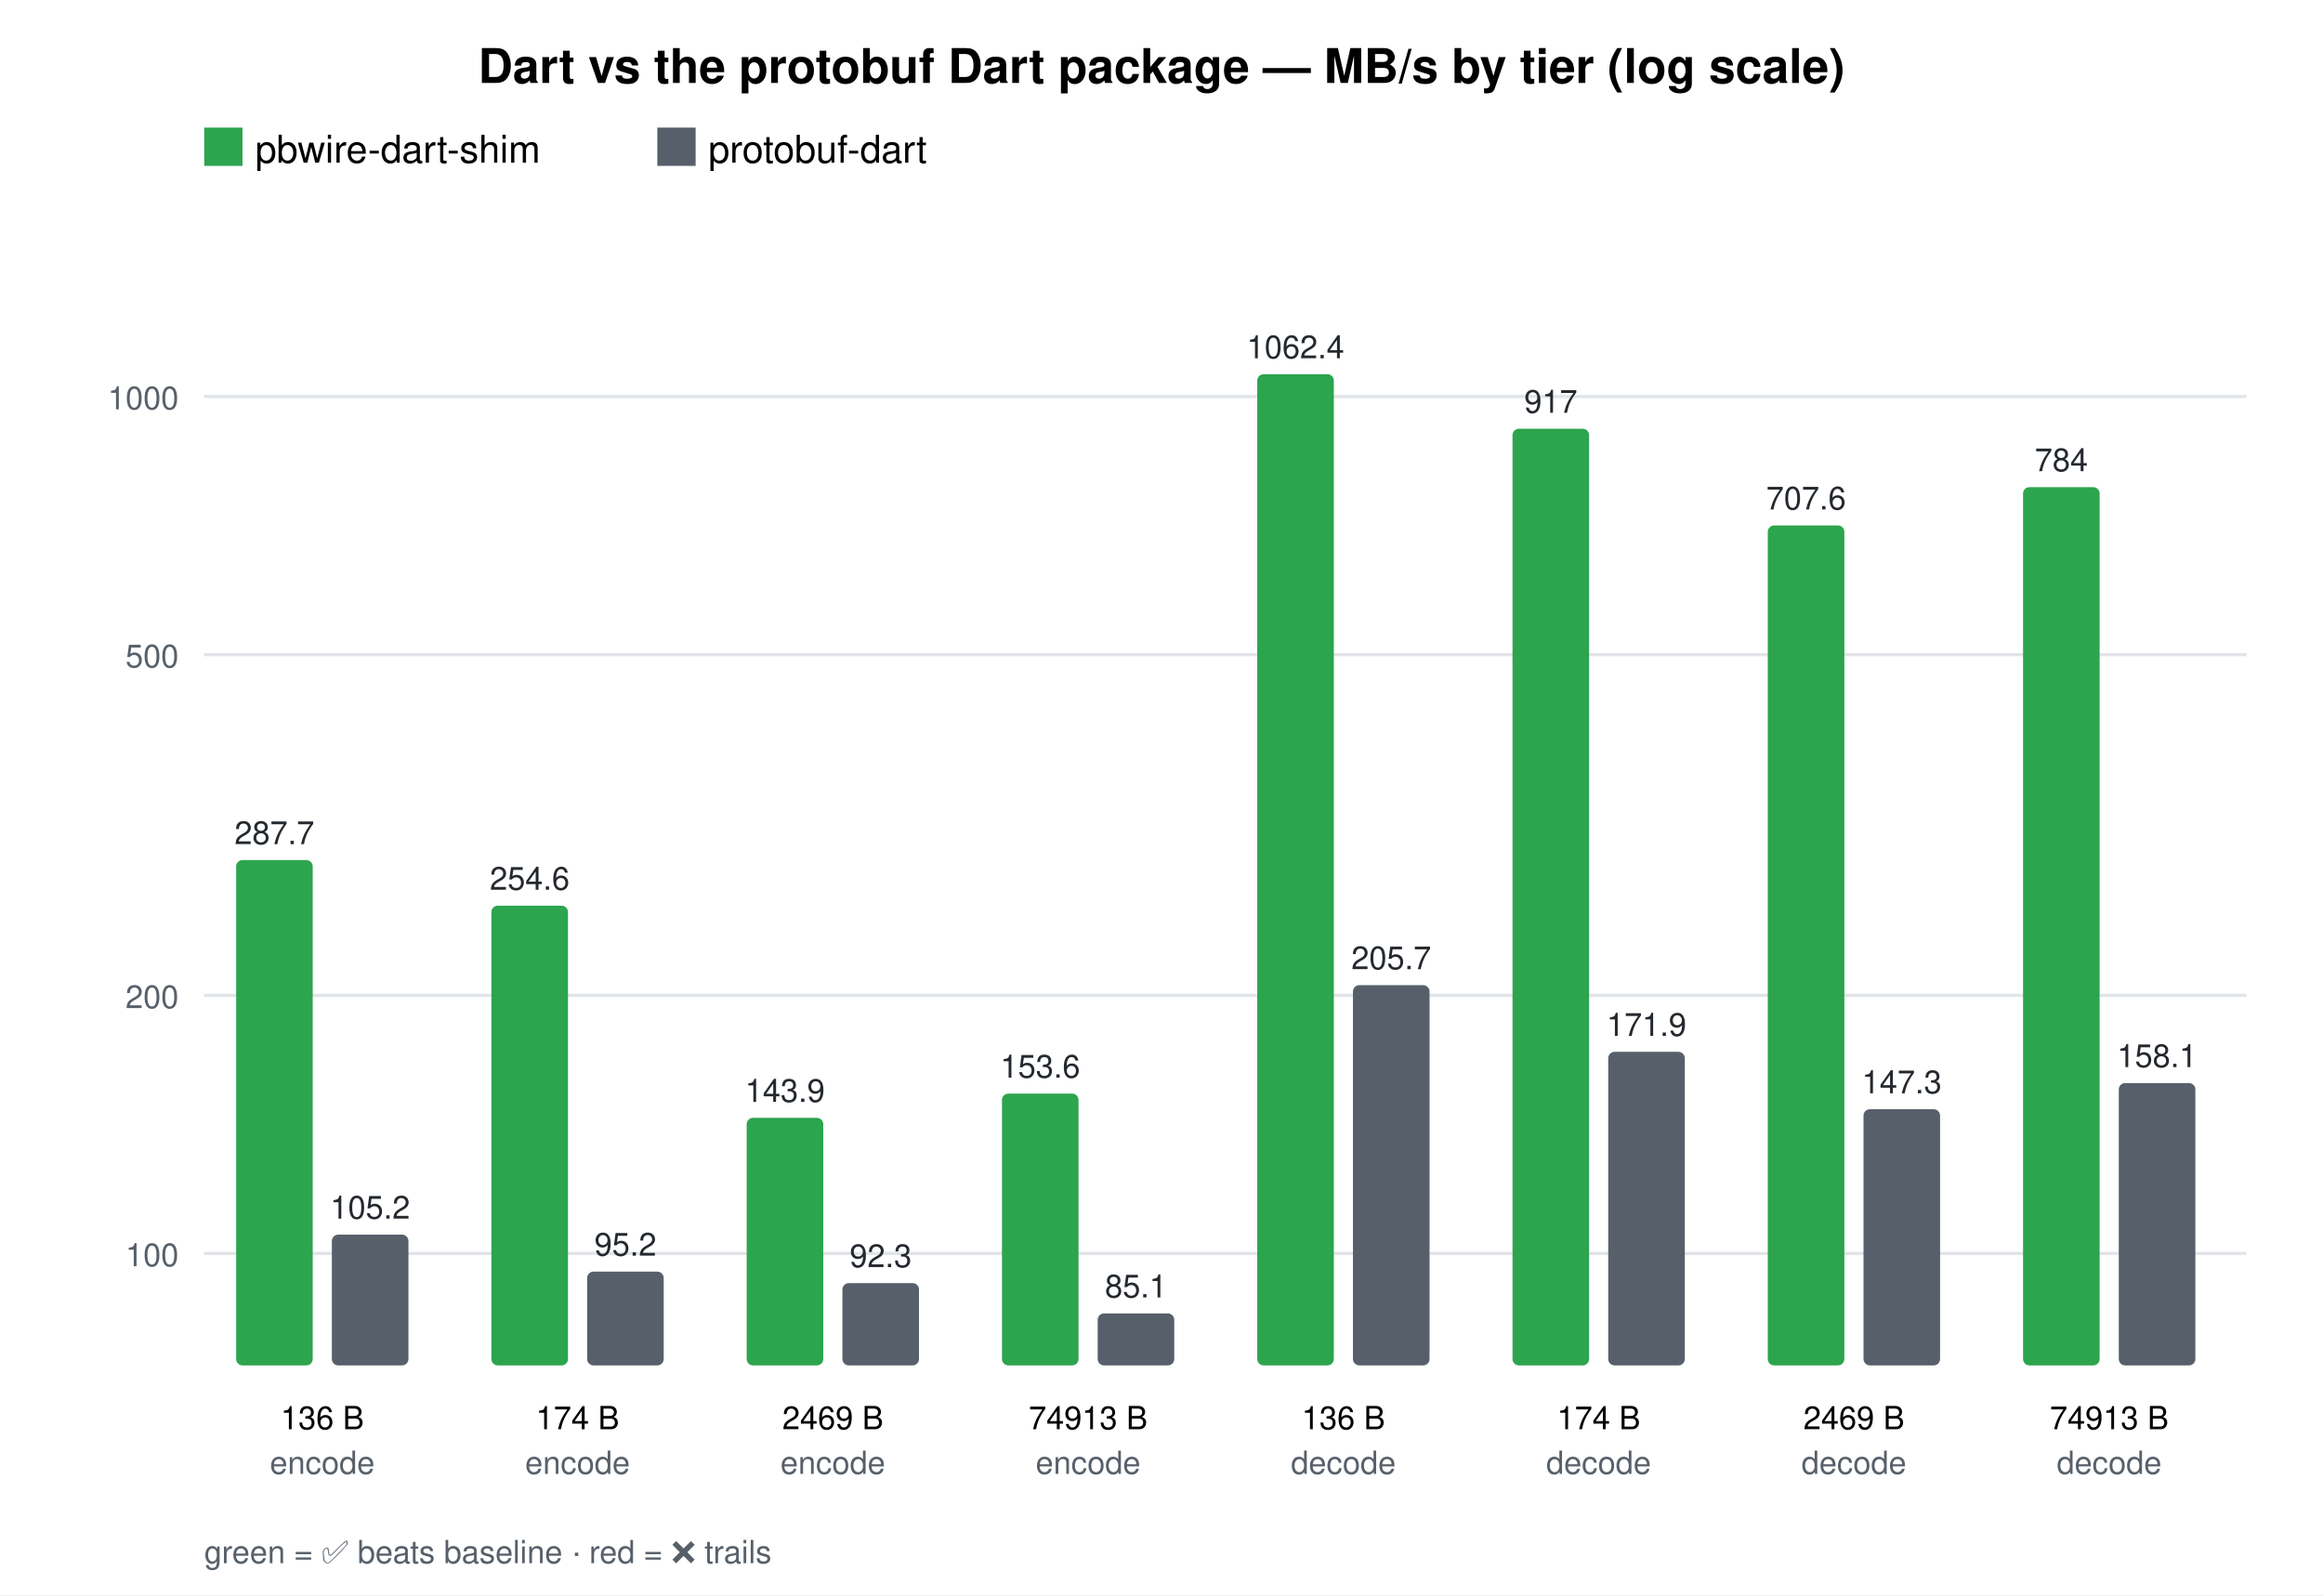
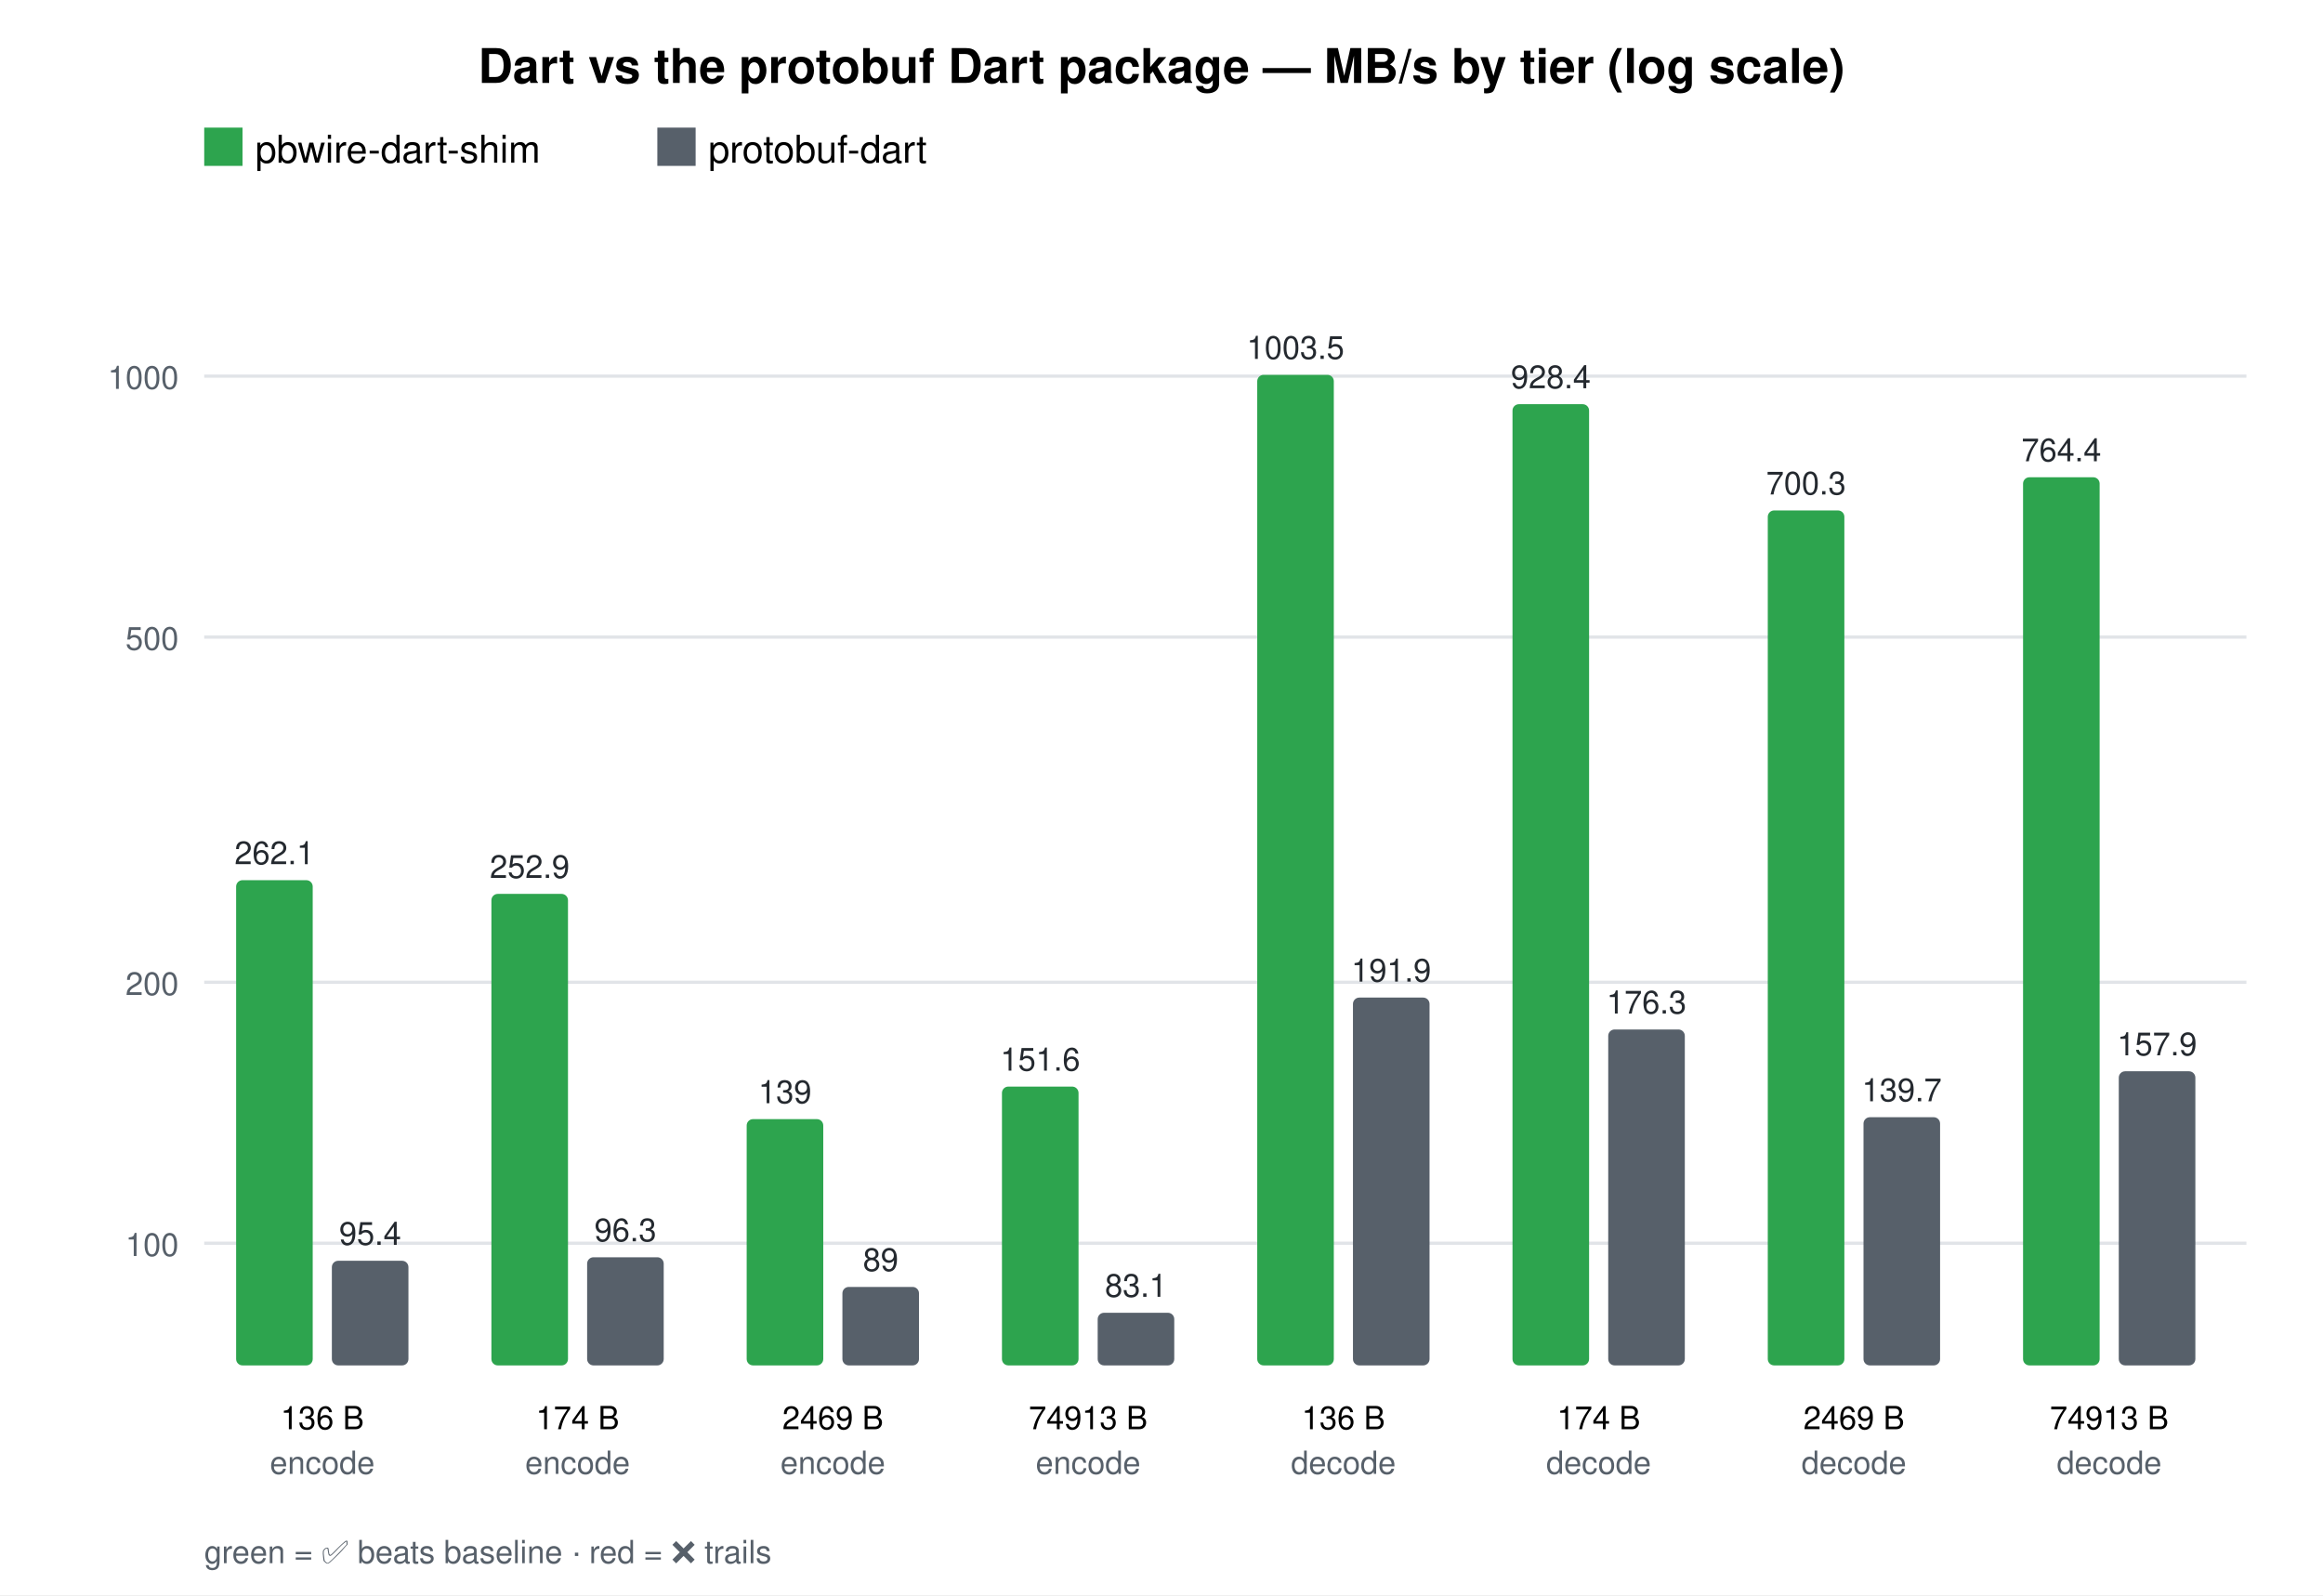
<svg xmlns="http://www.w3.org/2000/svg" width="728" height="500" font-family="Helvetica, Arial, sans-serif">
  <rect width="728" height="500" fill="#ffffff" />
  <text x="364.0" y="26" text-anchor="middle" font-size="15" font-weight="bold">Dart vs the protobuf Dart package — MB/s by tier (log scale)</text>
  <rect x="64" y="40" width="12" height="12" fill="#2da44e" />
  <text x="80" y="51" font-size="12">pbwire-dart-shim</text>
  <rect x="206.0" y="40" width="12" height="12" fill="#57606a" />
  <text x="222.0" y="51" font-size="12">protobuf-dart</text>
-   <line x1="64" y1="392.9" x2="704" y2="392.9" stroke="#e1e4e8" />
-   <text x="56" y="396.9" text-anchor="end" font-size="10" fill="#57606a">100</text>
-   <line x1="64" y1="312.0" x2="704" y2="312.0" stroke="#e1e4e8" />
-   <text x="56" y="316.0" text-anchor="end" font-size="10" fill="#57606a">200</text>
-   <line x1="64" y1="205.2" x2="704" y2="205.2" stroke="#e1e4e8" />
-   <text x="56" y="209.2" text-anchor="end" font-size="10" fill="#57606a">500</text>
-   <line x1="64" y1="124.3" x2="704" y2="124.3" stroke="#e1e4e8" />
-   <text x="56" y="128.3" text-anchor="end" font-size="10" fill="#57606a">1000</text>
+   <line x1="64" y1="389.7" x2="704" y2="389.7" stroke="#e1e4e8" />
+   <text x="56" y="393.7" text-anchor="end" font-size="10" fill="#57606a">100</text>
+   <line x1="64" y1="307.9" x2="704" y2="307.9" stroke="#e1e4e8" />
+   <text x="56" y="311.9" text-anchor="end" font-size="10" fill="#57606a">200</text>
+   <line x1="64" y1="199.7" x2="704" y2="199.7" stroke="#e1e4e8" />
+   <text x="56" y="203.7" text-anchor="end" font-size="10" fill="#57606a">500</text>
+   <line x1="64" y1="117.9" x2="704" y2="117.9" stroke="#e1e4e8" />
+   <text x="56" y="121.9" text-anchor="end" font-size="10" fill="#57606a">1000</text>
  <text x="101.0" y="448" text-anchor="middle" font-size="10">136 B</text>
  <text x="101.0" y="462" text-anchor="middle" font-size="10" fill="#57606a">encode</text>
-   <rect x="74.0" y="269.6" width="24" height="158.4" rx="2" fill="#2da44e" />
-   <text x="86.0" y="264.6" text-anchor="middle" font-size="10" fill="#24292f">287.7</text>
-   <rect x="104.0" y="387.0" width="24" height="41.0" rx="2" fill="#57606a" />
-   <text x="116.0" y="382.0" text-anchor="middle" font-size="10" fill="#24292f">105.2</text>
+   <rect x="74.0" y="275.9" width="24" height="152.1" rx="2" fill="#2da44e" />
+   <text x="86.0" y="270.9" text-anchor="middle" font-size="10" fill="#24292f">262.1</text>
+   <rect x="104.0" y="395.2" width="24" height="32.8" rx="2" fill="#57606a" />
+   <text x="116.0" y="390.2" text-anchor="middle" font-size="10" fill="#24292f">95.4</text>
  <text x="181.0" y="448" text-anchor="middle" font-size="10">174 B</text>
  <text x="181.0" y="462" text-anchor="middle" font-size="10" fill="#57606a">encode</text>
-   <rect x="154.0" y="283.9" width="24" height="144.1" rx="2" fill="#2da44e" />
-   <text x="166.0" y="278.9" text-anchor="middle" font-size="10" fill="#24292f">254.6</text>
-   <rect x="184.0" y="398.6" width="24" height="29.4" rx="2" fill="#57606a" />
-   <text x="196.0" y="393.6" text-anchor="middle" font-size="10" fill="#24292f">95.2</text>
+   <rect x="154.0" y="280.2" width="24" height="147.8" rx="2" fill="#2da44e" />
+   <text x="166.0" y="275.2" text-anchor="middle" font-size="10" fill="#24292f">252.9</text>
+   <rect x="184.0" y="394.1" width="24" height="33.9" rx="2" fill="#57606a" />
+   <text x="196.0" y="389.1" text-anchor="middle" font-size="10" fill="#24292f">96.3</text>
  <text x="261.0" y="448" text-anchor="middle" font-size="10">2469 B</text>
  <text x="261.0" y="462" text-anchor="middle" font-size="10" fill="#57606a">encode</text>
-   <rect x="234.0" y="350.4" width="24" height="77.6" rx="2" fill="#2da44e" />
-   <text x="246.0" y="345.4" text-anchor="middle" font-size="10" fill="#24292f">143.9</text>
-   <rect x="264.0" y="402.2" width="24" height="25.8" rx="2" fill="#57606a" />
-   <text x="276.0" y="397.2" text-anchor="middle" font-size="10" fill="#24292f">92.3</text>
+   <rect x="234.0" y="350.8" width="24" height="77.2" rx="2" fill="#2da44e" />
+   <text x="246.0" y="345.8" text-anchor="middle" font-size="10" fill="#24292f">139</text>
+   <rect x="264.0" y="403.4" width="24" height="24.6" rx="2" fill="#57606a" />
+   <text x="276.0" y="398.4" text-anchor="middle" font-size="10" fill="#24292f">89</text>
  <text x="341.0" y="448" text-anchor="middle" font-size="10">74913 B</text>
  <text x="341.0" y="462" text-anchor="middle" font-size="10" fill="#57606a">encode</text>
-   <rect x="314.0" y="342.8" width="24" height="85.2" rx="2" fill="#2da44e" />
-   <text x="326.0" y="337.8" text-anchor="middle" font-size="10" fill="#24292f">153.6</text>
-   <rect x="344.0" y="411.7" width="24" height="16.3" rx="2" fill="#57606a" />
-   <text x="356.0" y="406.7" text-anchor="middle" font-size="10" fill="#24292f">85.1</text>
+   <rect x="314.0" y="340.6" width="24" height="87.4" rx="2" fill="#2da44e" />
+   <text x="326.0" y="335.6" text-anchor="middle" font-size="10" fill="#24292f">151.6</text>
+   <rect x="344.0" y="411.5" width="24" height="16.5" rx="2" fill="#57606a" />
+   <text x="356.0" y="406.5" text-anchor="middle" font-size="10" fill="#24292f">83.1</text>
  <text x="421.0" y="448" text-anchor="middle" font-size="10">136 B</text>
  <text x="421.0" y="462" text-anchor="middle" font-size="10" fill="#57606a">decode</text>
-   <rect x="394.0" y="117.3" width="24" height="310.7" rx="2" fill="#2da44e" />
-   <text x="406.0" y="112.3" text-anchor="middle" font-size="10" fill="#24292f">1062.4</text>
-   <rect x="424.0" y="308.8" width="24" height="119.2" rx="2" fill="#57606a" />
-   <text x="436.0" y="303.8" text-anchor="middle" font-size="10" fill="#24292f">205.7</text>
+   <rect x="394.0" y="117.5" width="24" height="310.5" rx="2" fill="#2da44e" />
+   <text x="406.0" y="112.5" text-anchor="middle" font-size="10" fill="#24292f">1003.5</text>
+   <rect x="424.0" y="312.7" width="24" height="115.3" rx="2" fill="#57606a" />
+   <text x="436.0" y="307.7" text-anchor="middle" font-size="10" fill="#24292f">191.9</text>
  <text x="501.0" y="448" text-anchor="middle" font-size="10">174 B</text>
  <text x="501.0" y="462" text-anchor="middle" font-size="10" fill="#57606a">decode</text>
-   <rect x="474.0" y="134.4" width="24" height="293.6" rx="2" fill="#2da44e" />
-   <text x="486.0" y="129.4" text-anchor="middle" font-size="10" fill="#24292f">917</text>
-   <rect x="504.0" y="329.7" width="24" height="98.3" rx="2" fill="#57606a" />
-   <text x="516.0" y="324.7" text-anchor="middle" font-size="10" fill="#24292f">171.9</text>
+   <rect x="474.0" y="126.7" width="24" height="301.3" rx="2" fill="#2da44e" />
+   <text x="486.0" y="121.7" text-anchor="middle" font-size="10" fill="#24292f">928.4</text>
+   <rect x="504.0" y="322.7" width="24" height="105.3" rx="2" fill="#57606a" />
+   <text x="516.0" y="317.7" text-anchor="middle" font-size="10" fill="#24292f">176.3</text>
  <text x="581.0" y="448" text-anchor="middle" font-size="10">2469 B</text>
  <text x="581.0" y="462" text-anchor="middle" font-size="10" fill="#57606a">decode</text>
-   <rect x="554.0" y="164.7" width="24" height="263.3" rx="2" fill="#2da44e" />
-   <text x="566.0" y="159.7" text-anchor="middle" font-size="10" fill="#24292f">707.6</text>
-   <rect x="584.0" y="347.7" width="24" height="80.3" rx="2" fill="#57606a" />
-   <text x="596.0" y="342.7" text-anchor="middle" font-size="10" fill="#24292f">147.3</text>
+   <rect x="554.0" y="160.0" width="24" height="268.0" rx="2" fill="#2da44e" />
+   <text x="566.0" y="155.0" text-anchor="middle" font-size="10" fill="#24292f">700.3</text>
+   <rect x="584.0" y="350.2" width="24" height="77.8" rx="2" fill="#57606a" />
+   <text x="596.0" y="345.2" text-anchor="middle" font-size="10" fill="#24292f">139.7</text>
  <text x="661.0" y="448" text-anchor="middle" font-size="10">74913 B</text>
  <text x="661.0" y="462" text-anchor="middle" font-size="10" fill="#57606a">decode</text>
-   <rect x="634.0" y="152.7" width="24" height="275.3" rx="2" fill="#2da44e" />
-   <text x="646.0" y="147.7" text-anchor="middle" font-size="10" fill="#24292f">784</text>
-   <rect x="664.0" y="339.5" width="24" height="88.5" rx="2" fill="#57606a" />
-   <text x="676.0" y="334.5" text-anchor="middle" font-size="10" fill="#24292f">158.1</text>
+   <rect x="634.0" y="149.6" width="24" height="278.4" rx="2" fill="#2da44e" />
+   <text x="646.0" y="144.6" text-anchor="middle" font-size="10" fill="#24292f">764.4</text>
+   <rect x="664.0" y="335.8" width="24" height="92.2" rx="2" fill="#57606a" />
+   <text x="676.0" y="330.8" text-anchor="middle" font-size="10" fill="#24292f">157.9</text>
  <text x="64" y="490" font-size="10" fill="#57606a">green = ✅ beats baseline · red = ❌ trails</text>
</svg>
